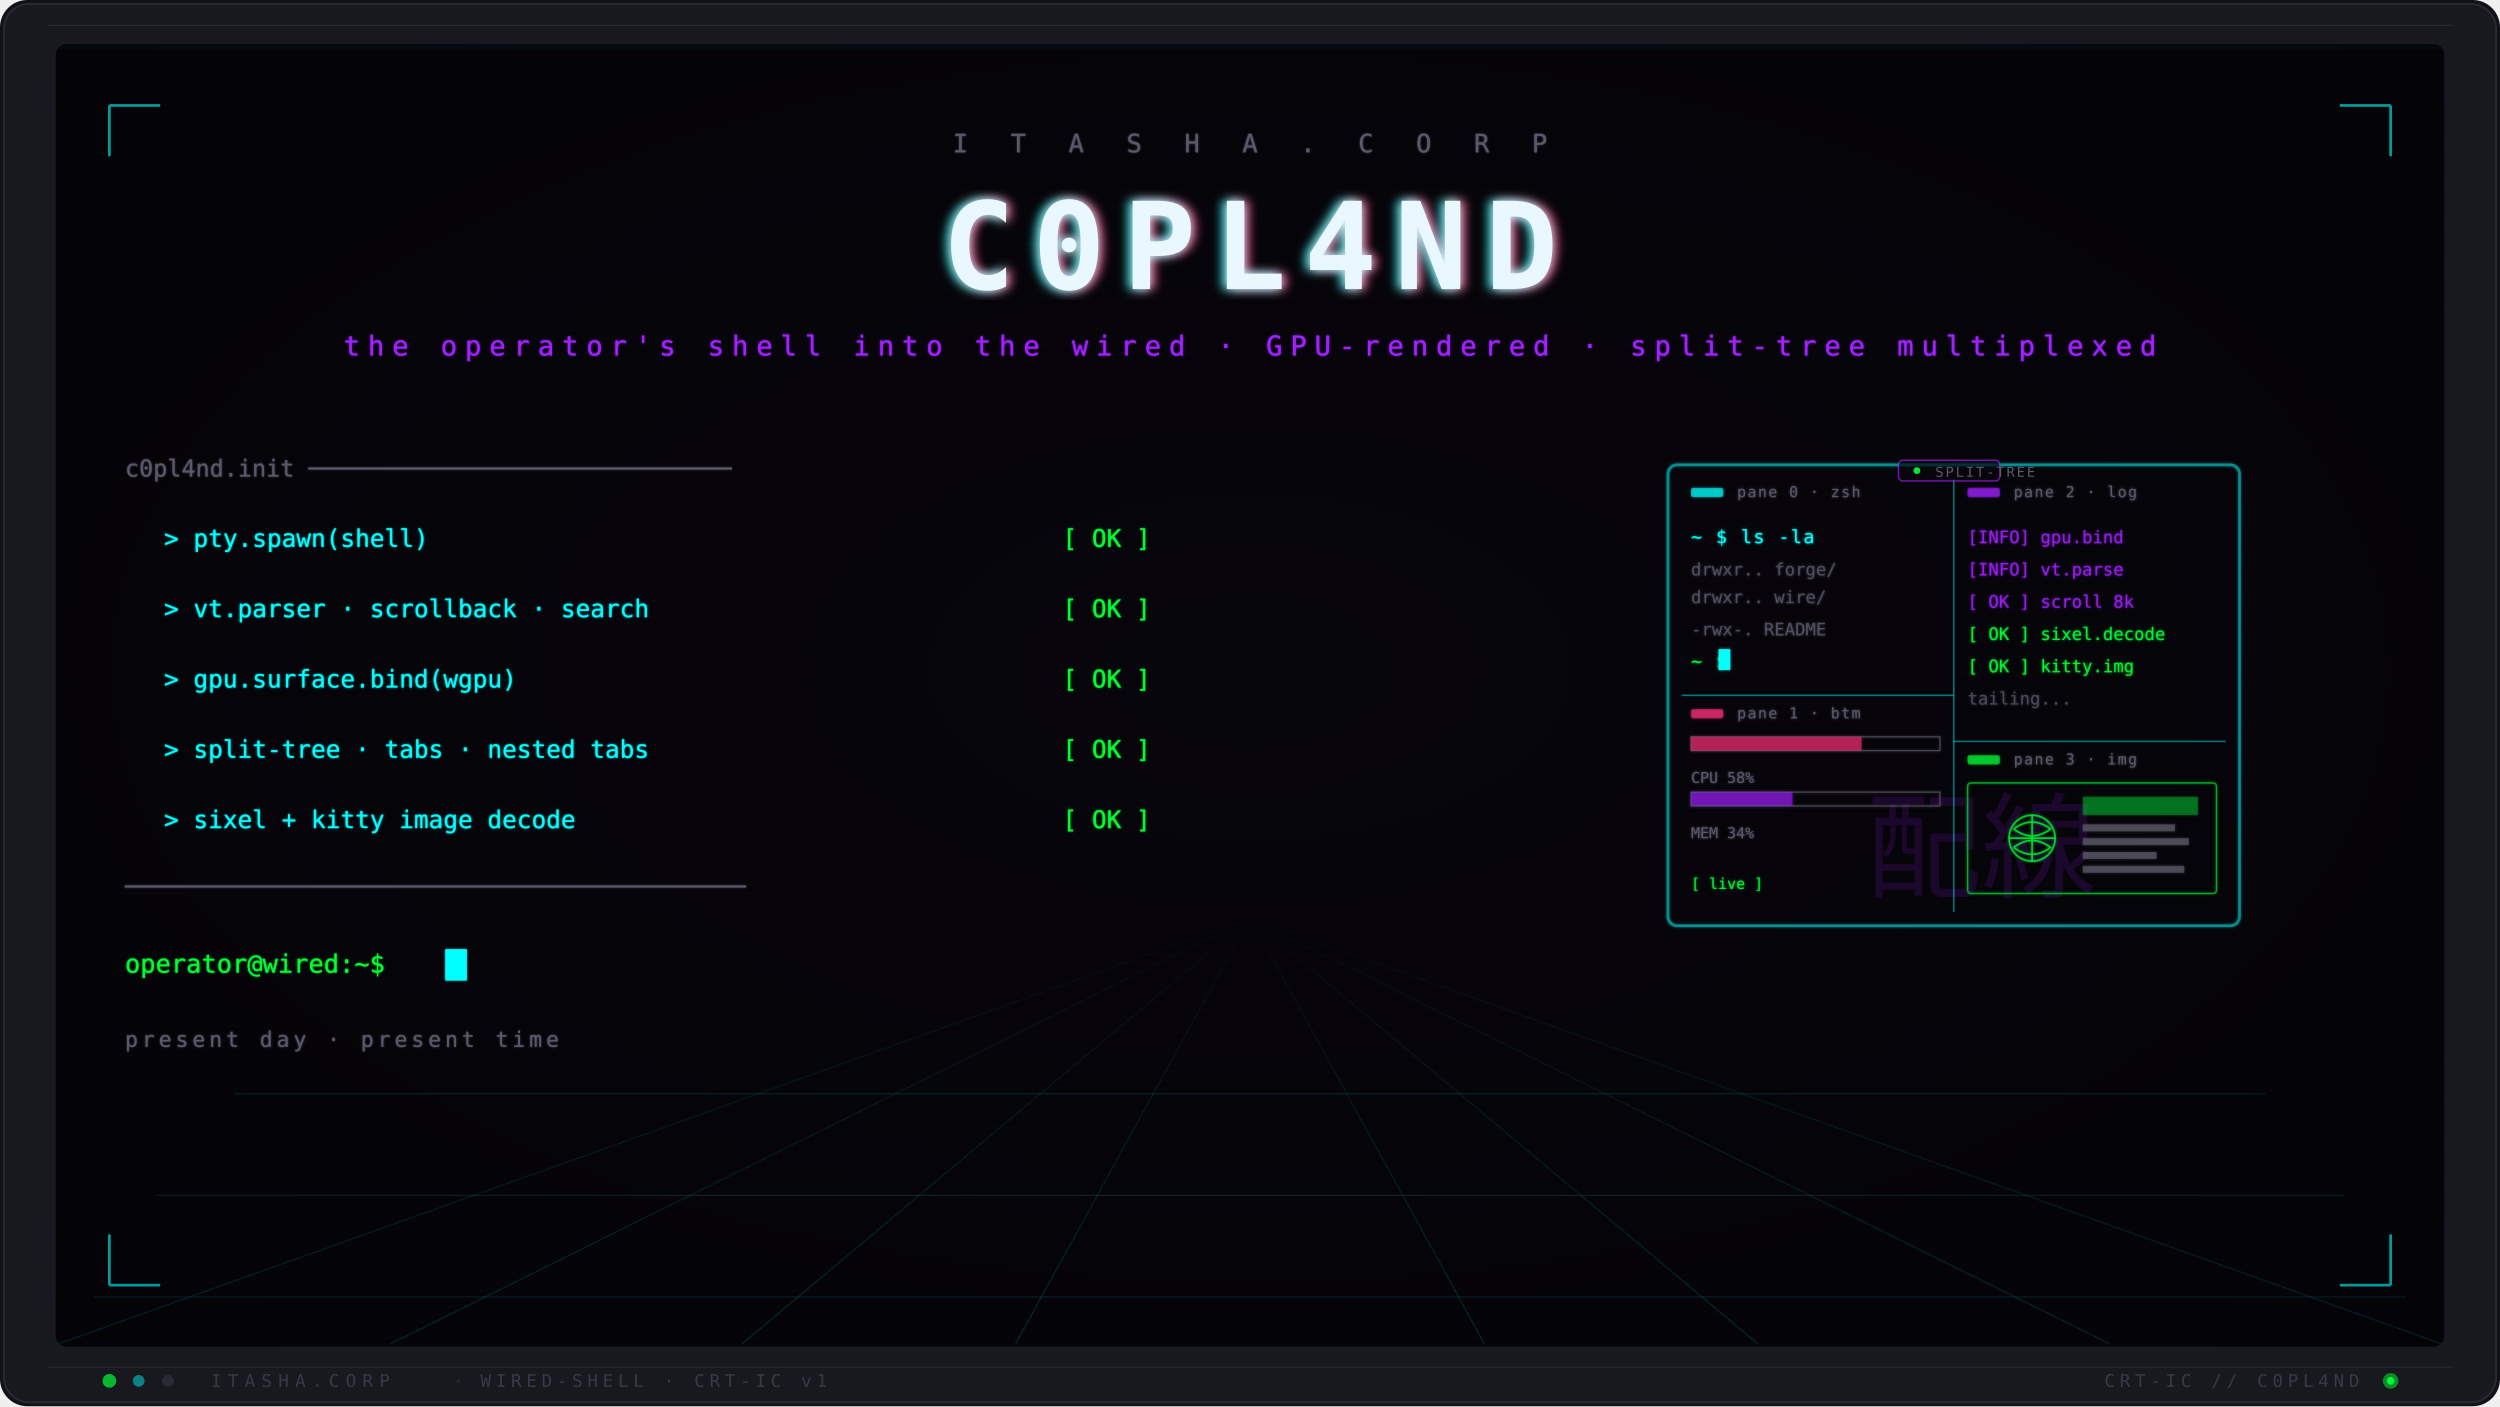
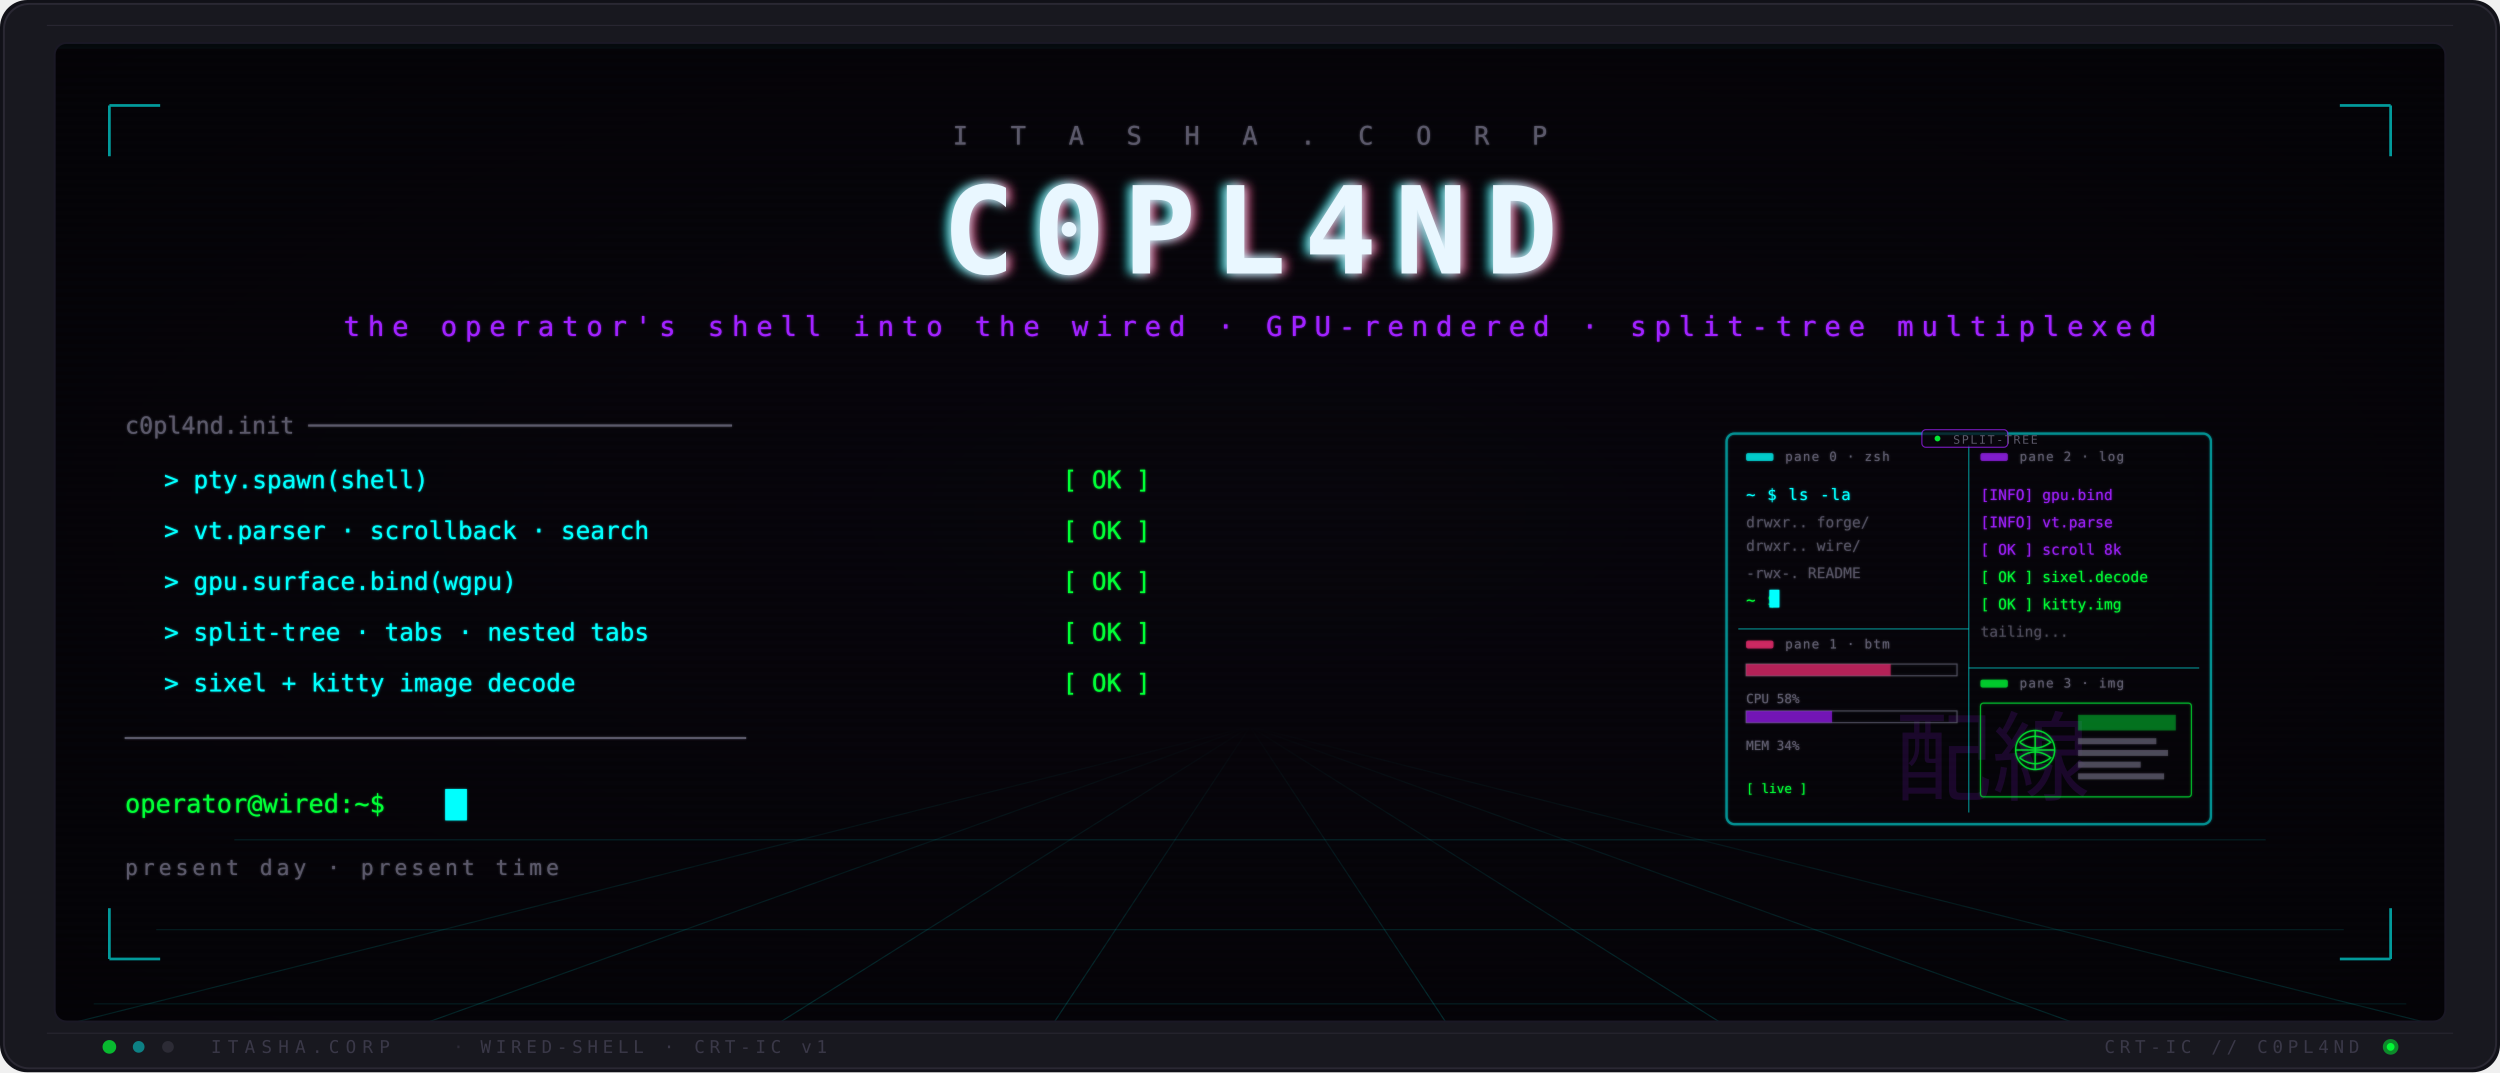
- <svg xmlns="http://www.w3.org/2000/svg" viewBox="0 0 1280 720" width="1280" height="720" role="img" aria-label="C0PL4ND — a cross-platform GPU terminal with split-tree multiplexing, the operator's shell into the wired">
+ <svg xmlns="http://www.w3.org/2000/svg" viewBox="0 0 1280 549" width="1280" height="549" role="img" aria-label="C0PL4ND — a cross-platform GPU terminal with split-tree multiplexing, the operator's shell into the wired">
  <defs>
    <pattern id="scan" patternUnits="userSpaceOnUse" width="1280" height="4">
      <rect width="1280" height="2" fill="transparent" />
      <rect y="2" width="1280" height="2" fill="rgba(0,0,0,0.16)" />
    </pattern>
    <radialGradient id="vig" cx="50%" cy="48%" r="72%">
      <stop offset="0%" stop-color="transparent" />
      <stop offset="100%" stop-color="rgba(0,0,0,0.46)" />
    </radialGradient>
    <linearGradient id="grid" x1="0" y1="0" x2="0" y2="1">
      <stop offset="0%" stop-color="#00fffe" stop-opacity="0" />
      <stop offset="100%" stop-color="#00fffe" stop-opacity="0.5" />
    </linearGradient>
    <filter id="phos">
      <feGaussianBlur in="SourceGraphic" stdDeviation="0.7" result="b" />
      <feMerge>
        <feMergeNode in="b" />
        <feMergeNode in="SourceGraphic" />
      </feMerge>
    </filter>
    <filter id="soft">
      <feGaussianBlur stdDeviation="2.4" />
    </filter>
    <filter id="glow">
      <feGaussianBlur stdDeviation="2.6" result="b" />
      <feMerge>
        <feMergeNode in="b" />
        <feMergeNode in="SourceGraphic" />
      </feMerge>
    </filter>
    <clipPath id="sc">
-       <rect x="28" y="22" width="1224" height="668" rx="6" />
+       <rect x="28" y="22" width="1224" height="501" rx="6" />
    </clipPath>
  </defs>
  <style>
    text { font-family: 'SF Mono','Fira Code','Cascadia Code','JetBrains Mono',Consolas,monospace; }
-     @keyframes sweep { 0% { transform: translateY(0); } 100% { transform: translateY(668px); } }
+     @keyframes sweep { 0% { transform: translateY(0); } 100% { transform: translateY(501px); } }
    @keyframes flicker { 0%,96%,100% { opacity: 1; } 97% { opacity: 0.97; } 98% { opacity: 0.995; } }
    @keyframes bootReveal { 0% { opacity: 0; } 100% { opacity: 0.92; } }
    @keyframes curBlink { 0%,50% { opacity: 1; } 51%,100% { opacity: 0; } }
    @keyframes heartbeat { 0%,100% { r: 4; opacity: 0.55; } 15% { r: 5; opacity: 0.95; } 30% { r: 4; opacity: 0.55; } 50% { r: 4.4; opacity: 0.8; } }
-     @keyframes edgeGlow { 0% { stroke-dashoffset: 3784; } 100% { stroke-dashoffset: 0; } }
+     @keyframes edgeGlow { 0% { stroke-dashoffset: 3450; } 100% { stroke-dashoffset: 0; } }
    @keyframes phosphorBloom { 0%,100% { opacity: 0; } 50% { opacity: 0.02; } }
    @keyframes signalPulse { 0% { stroke-dashoffset: 18; opacity: 0.85; } 100% { stroke-dashoffset: 0; opacity: 0.3; } }
    @keyframes nodeBlink { 0%,100% { opacity: 0.9; } 50% { opacity: 0.35; } }
    @media (prefers-reduced-motion: reduce) { * { animation: none !important; } }
  </style>
-   <rect x="0" y="0" width="1280" height="720" rx="14" fill="#111118" />
-   <rect x="2" y="2" width="1276" height="716" rx="13" fill="#18181f" stroke="#2a2833" stroke-width="1" />
+   <rect x="0" y="0" width="1280" height="549" rx="14" fill="#111118" />
+   <rect x="2" y="2" width="1276" height="545" rx="13" fill="#18181f" stroke="#2a2833" stroke-width="1" />
  <line x1="24" y1="13" x2="1256" y2="13" stroke="#2a2833" stroke-width="0.5" />
-   <line x1="24" y1="700" x2="1256" y2="700" stroke="#2a2833" stroke-width="0.5" />
-   <rect x="28" y="22" width="1224" height="668" rx="6" fill="#08060d" />
+   <line x1="24" y1="529" x2="1256" y2="529" stroke="#2a2833" stroke-width="0.5" />
+   <rect x="28" y="22" width="1224" height="501" rx="6" fill="#08060d" />
  <g clip-path="url(#sc)">
    <g stroke="url(#grid)" stroke-width="0.6" opacity="0.5">
-       <line x1="640" y1="470" x2="30" y2="688" />
-       <line x1="640" y1="470" x2="200" y2="688" />
-       <line x1="640" y1="470" x2="380" y2="688" />
-       <line x1="640" y1="470" x2="520" y2="688" />
-       <line x1="640" y1="470" x2="640" y2="688" />
-       <line x1="640" y1="470" x2="760" y2="688" />
-       <line x1="640" y1="470" x2="900" y2="688" />
-       <line x1="640" y1="470" x2="1080" y2="688" />
-       <line x1="640" y1="470" x2="1250" y2="688" />
+       <line x1="640" y1="372" x2="40" y2="523" />
+       <line x1="640" y1="372" x2="220" y2="523" />
+       <line x1="640" y1="372" x2="400" y2="523" />
+       <line x1="640" y1="372" x2="540" y2="523" />
+       <line x1="640" y1="372" x2="640" y2="523" />
+       <line x1="640" y1="372" x2="740" y2="523" />
+       <line x1="640" y1="372" x2="880" y2="523" />
+       <line x1="640" y1="372" x2="1060" y2="523" />
+       <line x1="640" y1="372" x2="1240" y2="523" />
    </g>
    <g stroke="#00fffe" stroke-width="0.5" opacity="0.22">
-       <line x1="120" y1="560" x2="1160" y2="560" />
-       <line x1="80" y1="612" x2="1200" y2="612" />
-       <line x1="48" y1="664" x2="1232" y2="664" />
+       <line x1="120" y1="430" x2="1160" y2="430" />
+       <line x1="80" y1="476" x2="1200" y2="476" />
+       <line x1="48" y1="514" x2="1232" y2="514" />
    </g>
    <rect x="28" y="22" width="1224" height="3" fill="#00fffe" opacity="0.05" style="animation: sweep 9s linear infinite;" />
-     <rect x="28" y="22" width="1224" height="668" fill="#ffffff" opacity="0" style="animation: phosphorBloom 8s ease-in-out infinite;" />
+     <rect x="28" y="22" width="1224" height="501" fill="#ffffff" opacity="0" style="animation: phosphorBloom 8s ease-in-out infinite;" />
  </g>
-   <rect x="28" y="22" width="1224" height="668" rx="6" fill="url(#scan)" />
-   <rect x="28" y="22" width="1224" height="668" rx="6" fill="url(#vig)" />
-   <rect x="28" y="22" width="1224" height="668" rx="6" fill="none" stroke="#00fffe" stroke-width="1" opacity="0.07" stroke-dasharray="22,3762" style="animation: edgeGlow 11s linear infinite;" />
-   <rect x="28" y="22" width="1224" height="668" rx="6" fill="none" stroke="#1a1825" />
+   <rect x="28" y="22" width="1224" height="501" rx="6" fill="url(#scan)" />
+   <rect x="28" y="22" width="1224" height="501" rx="6" fill="url(#vig)" />
+   <rect x="28" y="22" width="1224" height="501" rx="6" fill="none" stroke="#00fffe" stroke-width="1" opacity="0.07" stroke-dasharray="22,3428" style="animation: edgeGlow 11s linear infinite;" />
+   <rect x="28" y="22" width="1224" height="501" rx="6" fill="none" stroke="#1a1825" />
  <g stroke="#00fffe" stroke-width="1.4" fill="none" opacity="0.6">
    <path d="M56 54 h26 M56 54 v26" />
    <path d="M1224 54 h-26 M1224 54 v26" />
-     <path d="M56 658 h26 M56 658 v-26" />
-     <path d="M1224 658 h-26 M1224 658 v-26" />
+     <path d="M56 491 h26 M56 491 v-26" />
+     <path d="M1224 491 h-26 M1224 491 v-26" />
  </g>
  <g style="animation: flicker 7s infinite;">
-     <text x="640" y="78" text-anchor="middle" font-size="13" fill="#5a5869" letter-spacing="7" filter="url(#phos)">I T A S H A . C O R P</text>
+     <text x="640" y="74" text-anchor="middle" font-size="13" fill="#5a5869" letter-spacing="7" filter="url(#phos)">I T A S H A . C O R P</text>
    <g font-size="62" font-weight="bold" letter-spacing="9" text-anchor="middle">
-       <text x="643" y="148" fill="#ff2d78" opacity="0.55" filter="url(#soft)">C0PL4ND</text>
-       <text x="637" y="148" fill="#00fffe" opacity="0.55" filter="url(#soft)">C0PL4ND</text>
-       <text x="640" y="148" fill="#e9f7ff" filter="url(#glow)">C0PL4ND</text>
+       <text x="643" y="140" fill="#ff2d78" opacity="0.55" filter="url(#soft)">C0PL4ND</text>
+       <text x="637" y="140" fill="#00fffe" opacity="0.55" filter="url(#soft)">C0PL4ND</text>
+       <text x="640" y="140" fill="#e9f7ff" filter="url(#glow)">C0PL4ND</text>
    </g>
-     <text x="640" y="182" text-anchor="middle" font-size="14" fill="#a020ff" letter-spacing="4" filter="url(#phos)">the operator's shell into the wired · GPU-rendered · split-tree multiplexed</text>
+     <text x="640" y="172" text-anchor="middle" font-size="14" fill="#a020ff" letter-spacing="4" filter="url(#phos)">the operator's shell into the wired · GPU-rendered · split-tree multiplexed</text>
    <g filter="url(#phos)">
-       <text x="64" y="244" font-size="12" fill="#5a5869">c0pl4nd.init ──────────────────────────────</text>
-       <text x="84" y="280" font-size="12.5" fill="#00fffe" style="animation: bootReveal 0.35s ease-out 0.2s both;">&gt; pty.spawn(shell)</text>
-       <text x="544" y="280" font-size="12.5" fill="#01fe36" style="animation: bootReveal 0.35s ease-out 0.2s both;">[ OK ]</text>
-       <text x="84" y="316" font-size="12.5" fill="#00fffe" style="animation: bootReveal 0.35s ease-out 0.5s both;">&gt; vt.parser · scrollback · search</text>
-       <text x="544" y="316" font-size="12.5" fill="#01fe36" style="animation: bootReveal 0.35s ease-out 0.5s both;">[ OK ]</text>
-       <text x="84" y="352" font-size="12.5" fill="#00fffe" style="animation: bootReveal 0.35s ease-out 0.8s both;">&gt; gpu.surface.bind(wgpu)</text>
-       <text x="544" y="352" font-size="12.5" fill="#01fe36" style="animation: bootReveal 0.35s ease-out 0.8s both;">[ OK ]</text>
-       <text x="84" y="388" font-size="12.5" fill="#00fffe" style="animation: bootReveal 0.35s ease-out 1.1s both;">&gt; split-tree · tabs · nested tabs</text>
-       <text x="544" y="388" font-size="12.5" fill="#01fe36" style="animation: bootReveal 0.35s ease-out 1.1s both;">[ OK ]</text>
-       <text x="84" y="424" font-size="12.5" fill="#00fffe" style="animation: bootReveal 0.35s ease-out 1.4s both;">&gt; sixel + kitty image decode</text>
-       <text x="544" y="424" font-size="12.5" fill="#01fe36" style="animation: bootReveal 0.35s ease-out 1.4s both;">[ OK ]</text>
-       <text x="64" y="458" font-size="12" fill="#5a5869">────────────────────────────────────────────</text>
-       <text x="64" y="498" font-size="13" fill="#01fe36">operator@wired:~$</text>
-       <rect x="228" y="486" width="11" height="16" fill="#00fffe" style="animation: curBlink 1.1s step-end infinite;" />
-       <text x="64" y="536" font-size="11" fill="#5a5869" letter-spacing="2">present day · present time</text>
+       <text x="64" y="222" font-size="12" fill="#5a5869">c0pl4nd.init ──────────────────────────────</text>
+       <text x="84" y="250" font-size="12.5" fill="#00fffe" style="animation: bootReveal 0.35s ease-out 0.2s both;">&gt; pty.spawn(shell)</text>
+       <text x="544" y="250" font-size="12.5" fill="#01fe36" style="animation: bootReveal 0.35s ease-out 0.2s both;">[ OK ]</text>
+       <text x="84" y="276" font-size="12.5" fill="#00fffe" style="animation: bootReveal 0.35s ease-out 0.5s both;">&gt; vt.parser · scrollback · search</text>
+       <text x="544" y="276" font-size="12.5" fill="#01fe36" style="animation: bootReveal 0.35s ease-out 0.5s both;">[ OK ]</text>
+       <text x="84" y="302" font-size="12.5" fill="#00fffe" style="animation: bootReveal 0.35s ease-out 0.8s both;">&gt; gpu.surface.bind(wgpu)</text>
+       <text x="544" y="302" font-size="12.5" fill="#01fe36" style="animation: bootReveal 0.35s ease-out 0.8s both;">[ OK ]</text>
+       <text x="84" y="328" font-size="12.5" fill="#00fffe" style="animation: bootReveal 0.35s ease-out 1.1s both;">&gt; split-tree · tabs · nested tabs</text>
+       <text x="544" y="328" font-size="12.5" fill="#01fe36" style="animation: bootReveal 0.35s ease-out 1.1s both;">[ OK ]</text>
+       <text x="84" y="354" font-size="12.5" fill="#00fffe" style="animation: bootReveal 0.35s ease-out 1.4s both;">&gt; sixel + kitty image decode</text>
+       <text x="544" y="354" font-size="12.5" fill="#01fe36" style="animation: bootReveal 0.35s ease-out 1.4s both;">[ OK ]</text>
+       <text x="64" y="382" font-size="12" fill="#5a5869">────────────────────────────────────────────</text>
+       <text x="64" y="416" font-size="13" fill="#01fe36">operator@wired:~$</text>
+       <rect x="228" y="404" width="11" height="16" fill="#00fffe" style="animation: curBlink 1.1s step-end infinite;" />
+       <text x="64" y="448" font-size="11" fill="#5a5869" letter-spacing="2">present day · present time</text>
    </g>
-     <g transform="translate(854, 238) scale(1.18)" style="animation: flicker 9s infinite;">
+     <g transform="translate(884, 222)" style="animation: flicker 9s infinite;">
      <text x="86" y="184" fill="#a020ff" font-size="50" opacity="0.14" font-family="'Noto Sans JP','Yu Gothic',sans-serif">配線</text>
      <rect x="0" y="0" width="248" height="200" rx="4" fill="none" stroke="#00fffe" stroke-width="1.1" opacity="0.55" filter="url(#phos)" />
      <line x1="124" y1="6" x2="124" y2="194" stroke="#00fffe" stroke-width="0.7" opacity="0.45" />
      <line x1="6" y1="100" x2="124" y2="100" stroke="#00fffe" stroke-width="0.7" opacity="0.45" />
      <line x1="124" y1="120" x2="242" y2="120" stroke="#00fffe" stroke-width="0.7" opacity="0.45" />
      <g filter="url(#phos)">
        <rect x="10" y="10" width="14" height="4" rx="1" fill="#00fffe" opacity="0.55" />
        <text x="30" y="14" font-size="6.5" fill="#5a5869" letter-spacing="0.6">pane 0 · zsh</text>
        <text x="10" y="34" font-size="8" fill="#00fffe" letter-spacing="0.6">~ $ ls -la</text>
        <text x="10" y="48" font-size="7.5" fill="#5a5869" opacity="0.8">drwxr.. forge/</text>
        <text x="10" y="60" font-size="7.5" fill="#5a5869" opacity="0.8">drwxr.. wire/</text>
        <text x="10" y="74" font-size="7.5" fill="#5a5869" opacity="0.8">-rwx-. README</text>
        <text x="10" y="88" font-size="8" fill="#01fe36" letter-spacing="0.6">~ $</text>
        <rect x="22" y="80" width="5" height="9" fill="#00fffe" style="animation: curBlink 1.1s step-end infinite;" />
      </g>
      <g filter="url(#phos)">
        <rect x="10" y="106" width="14" height="4" rx="1" fill="#ff2d78" opacity="0.55" />
        <text x="30" y="110" font-size="6.5" fill="#5a5869" letter-spacing="0.6">pane 1 · btm</text>
        <rect x="10" y="118" width="108" height="6" fill="none" stroke="#5a5869" stroke-width="0.5" opacity="0.7" />
        <rect x="10" y="118" width="74" height="6" fill="#ff2d78" opacity="0.45" />
        <text x="10" y="138" font-size="6.5" fill="#5a5869">CPU 58%</text>
        <rect x="10" y="142" width="108" height="6" fill="none" stroke="#5a5869" stroke-width="0.5" opacity="0.7" />
        <rect x="10" y="142" width="44" height="6" fill="#a020ff" opacity="0.45" />
        <text x="10" y="162" font-size="6.5" fill="#5a5869">MEM 34%</text>
        <text x="10" y="184" font-size="6.5" fill="#01fe36" opacity="0.9">[ live ]</text>
      </g>
      <g filter="url(#phos)">
        <rect x="130" y="10" width="14" height="4" rx="1" fill="#a020ff" opacity="0.55" />
        <text x="150" y="14" font-size="6.5" fill="#5a5869" letter-spacing="0.6">pane 2 · log</text>
        <text x="130" y="34" font-size="7.5" fill="#a020ff" opacity="0.85">[INFO] gpu.bind</text>
        <text x="130" y="48" font-size="7.5" fill="#a020ff" opacity="0.85">[INFO] vt.parse</text>
        <text x="130" y="62" font-size="7.5" fill="#a020ff" opacity="0.85">[ OK ] scroll 8k</text>
        <text x="130" y="76" font-size="7.5" fill="#01fe36" opacity="0.9">[ OK ] sixel.decode</text>
        <text x="130" y="90" font-size="7.5" fill="#01fe36" opacity="0.9">[ OK ] kitty.img</text>
        <text x="130" y="104" font-size="7.5" fill="#5a5869" opacity="0.7">tailing...</text>
      </g>
      <g filter="url(#phos)">
        <rect x="130" y="126" width="14" height="4" rx="1" fill="#01fe36" opacity="0.55" />
        <text x="150" y="130" font-size="6.5" fill="#5a5869" letter-spacing="0.6">pane 3 · img</text>
        <rect x="130" y="138" width="108" height="48" rx="1.5" fill="none" stroke="#01fe36" stroke-width="0.6" opacity="0.55" />
        <g opacity="0.7" stroke="#01fe36" stroke-width="0.7" fill="none">
          <circle cx="158" cy="162" r="10" />
          <line x1="148" y1="162" x2="168" y2="162" />
          <line x1="158" y1="152" x2="158" y2="172" />
          <path d="M150 158 q8 -6 16 0 q-8 6 -16 0" />
          <path d="M150 166 q8 -6 16 0 q-8 6 -16 0" />
        </g>
        <g transform="translate(180, 144)">
          <rect x="0" y="0" width="50" height="8" fill="#01fe36" opacity="0.25" />
          <rect x="0" y="12" width="40" height="3" fill="#5a5869" opacity="0.6" />
          <rect x="0" y="18" width="46" height="3" fill="#5a5869" opacity="0.6" />
          <rect x="0" y="24" width="32" height="3" fill="#5a5869" opacity="0.6" />
          <rect x="0" y="30" width="44" height="3" fill="#5a5869" opacity="0.6" />
        </g>
      </g>
      <g transform="translate(122, -2)">
        <rect x="-22" y="0" width="44" height="9" rx="2" fill="#08060d" stroke="#a020ff" stroke-width="0.6" opacity="0.7" />
        <circle cx="-14" cy="4.5" r="1.5" fill="#01fe36" opacity="0.9" style="animation: nodeBlink 2s ease-in-out infinite;" />
        <text x="-6" y="7.2" font-size="6" fill="#5a5869" letter-spacing="0.8">SPLIT-TREE</text>
      </g>
    </g>
  </g>
  <g>
-     <circle cx="56" cy="707" r="3.5" fill="#01fe36" opacity="0.7" style="animation: heartbeat 2.4s ease-in-out infinite;" />
-     <circle cx="71" cy="707" r="3" fill="#00fffe" opacity="0.45" />
-     <circle cx="86" cy="707" r="3" fill="#5a5869" opacity="0.3" />
-     <text x="108" y="707" font-size="9" fill="#3a3848" letter-spacing="3.2" dominant-baseline="central">ITASHA.CORP</text>
-     <text x="232" y="707" font-size="9" fill="#2c2a37" dominant-baseline="central">·</text>
-     <text x="246" y="707" font-size="9" fill="#3a3848" letter-spacing="2.4" dominant-baseline="central">WIRED-SHELL · CRT-IC v1</text>
-     <text x="1208" y="707" font-size="9" fill="#3a3848" letter-spacing="2.4" dominant-baseline="central" text-anchor="end">CRT-IC // C0PL4ND</text>
-     <circle cx="1224" cy="707" r="4" fill="#01fe36" opacity="0.5" />
-     <circle cx="1224" cy="707" r="2" fill="#01fe36" opacity="0.95" style="animation: heartbeat 2.4s ease-in-out infinite;" />
+     <circle cx="56" cy="536" r="3.5" fill="#01fe36" opacity="0.7" style="animation: heartbeat 2.4s ease-in-out infinite;" />
+     <circle cx="71" cy="536" r="3" fill="#00fffe" opacity="0.45" />
+     <circle cx="86" cy="536" r="3" fill="#5a5869" opacity="0.3" />
+     <text x="108" y="536" font-size="9" fill="#3a3848" letter-spacing="3.2" dominant-baseline="central">ITASHA.CORP</text>
+     <text x="232" y="536" font-size="9" fill="#2c2a37" dominant-baseline="central">·</text>
+     <text x="246" y="536" font-size="9" fill="#3a3848" letter-spacing="2.4" dominant-baseline="central">WIRED-SHELL · CRT-IC v1</text>
+     <text x="1208" y="536" font-size="9" fill="#3a3848" letter-spacing="2.4" dominant-baseline="central" text-anchor="end">CRT-IC // C0PL4ND</text>
+     <circle cx="1224" cy="536" r="4" fill="#01fe36" opacity="0.5" />
+     <circle cx="1224" cy="536" r="2" fill="#01fe36" opacity="0.95" style="animation: heartbeat 2.4s ease-in-out infinite;" />
  </g>
</svg>
